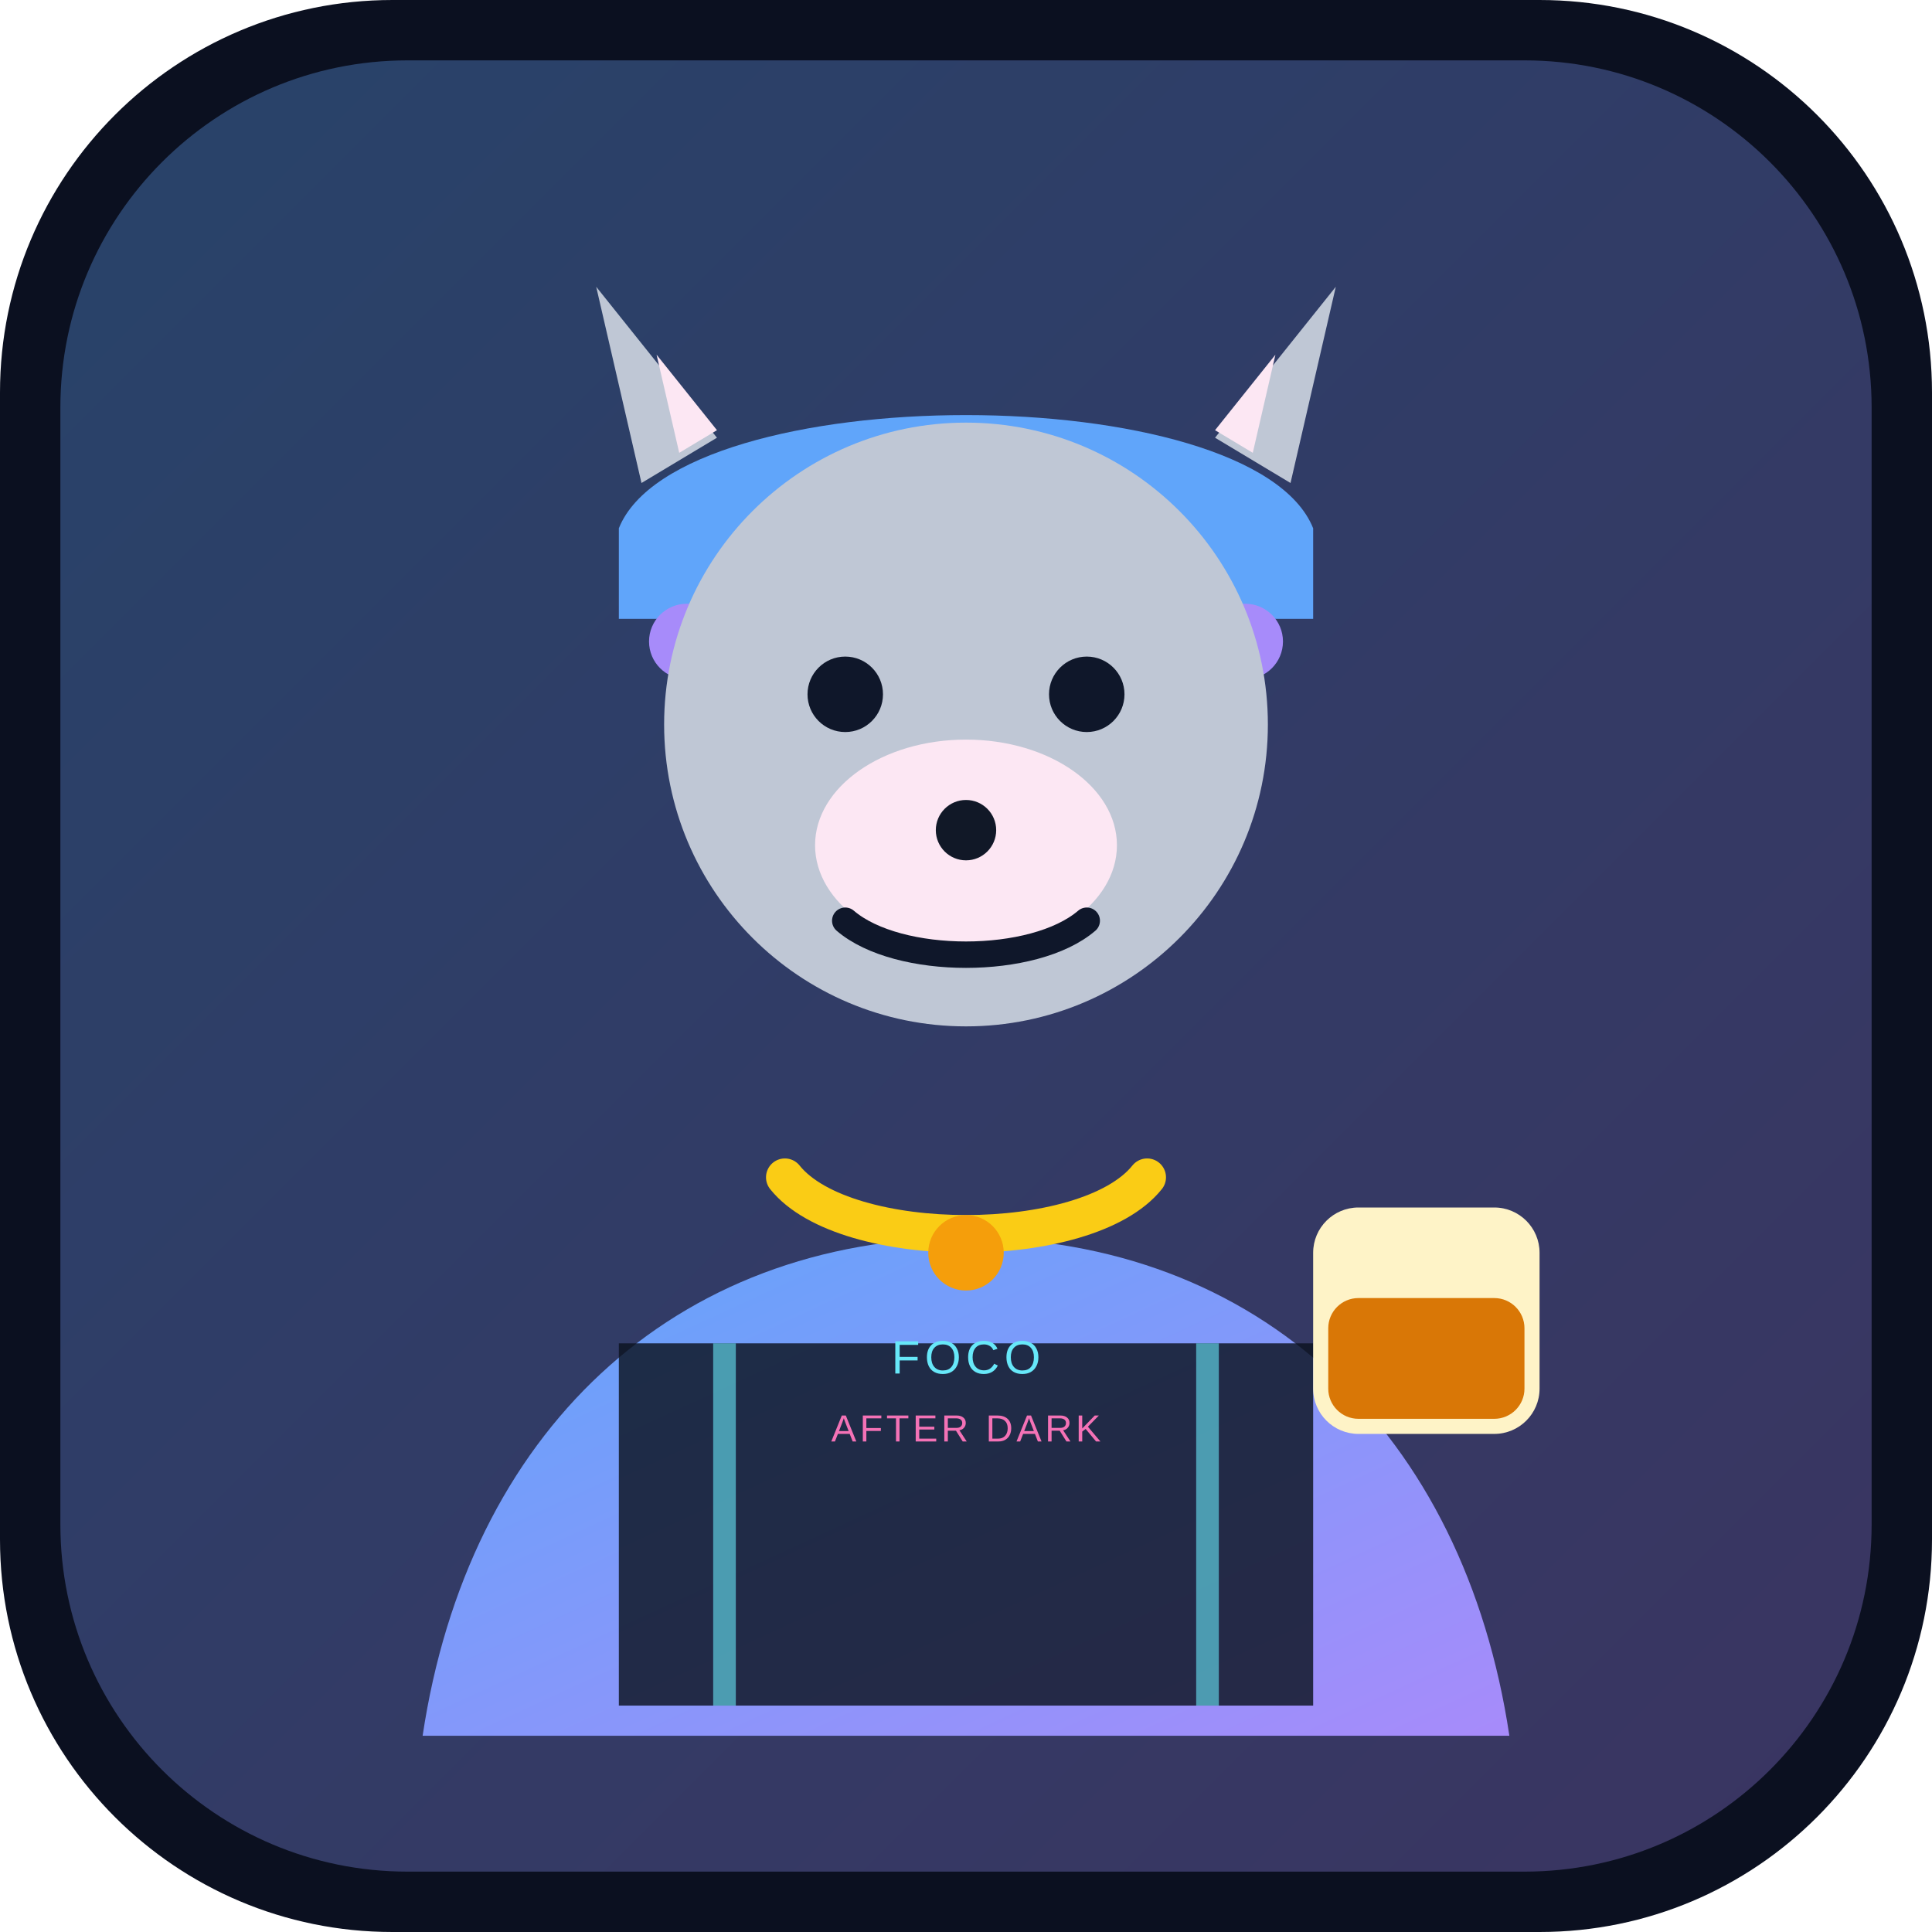
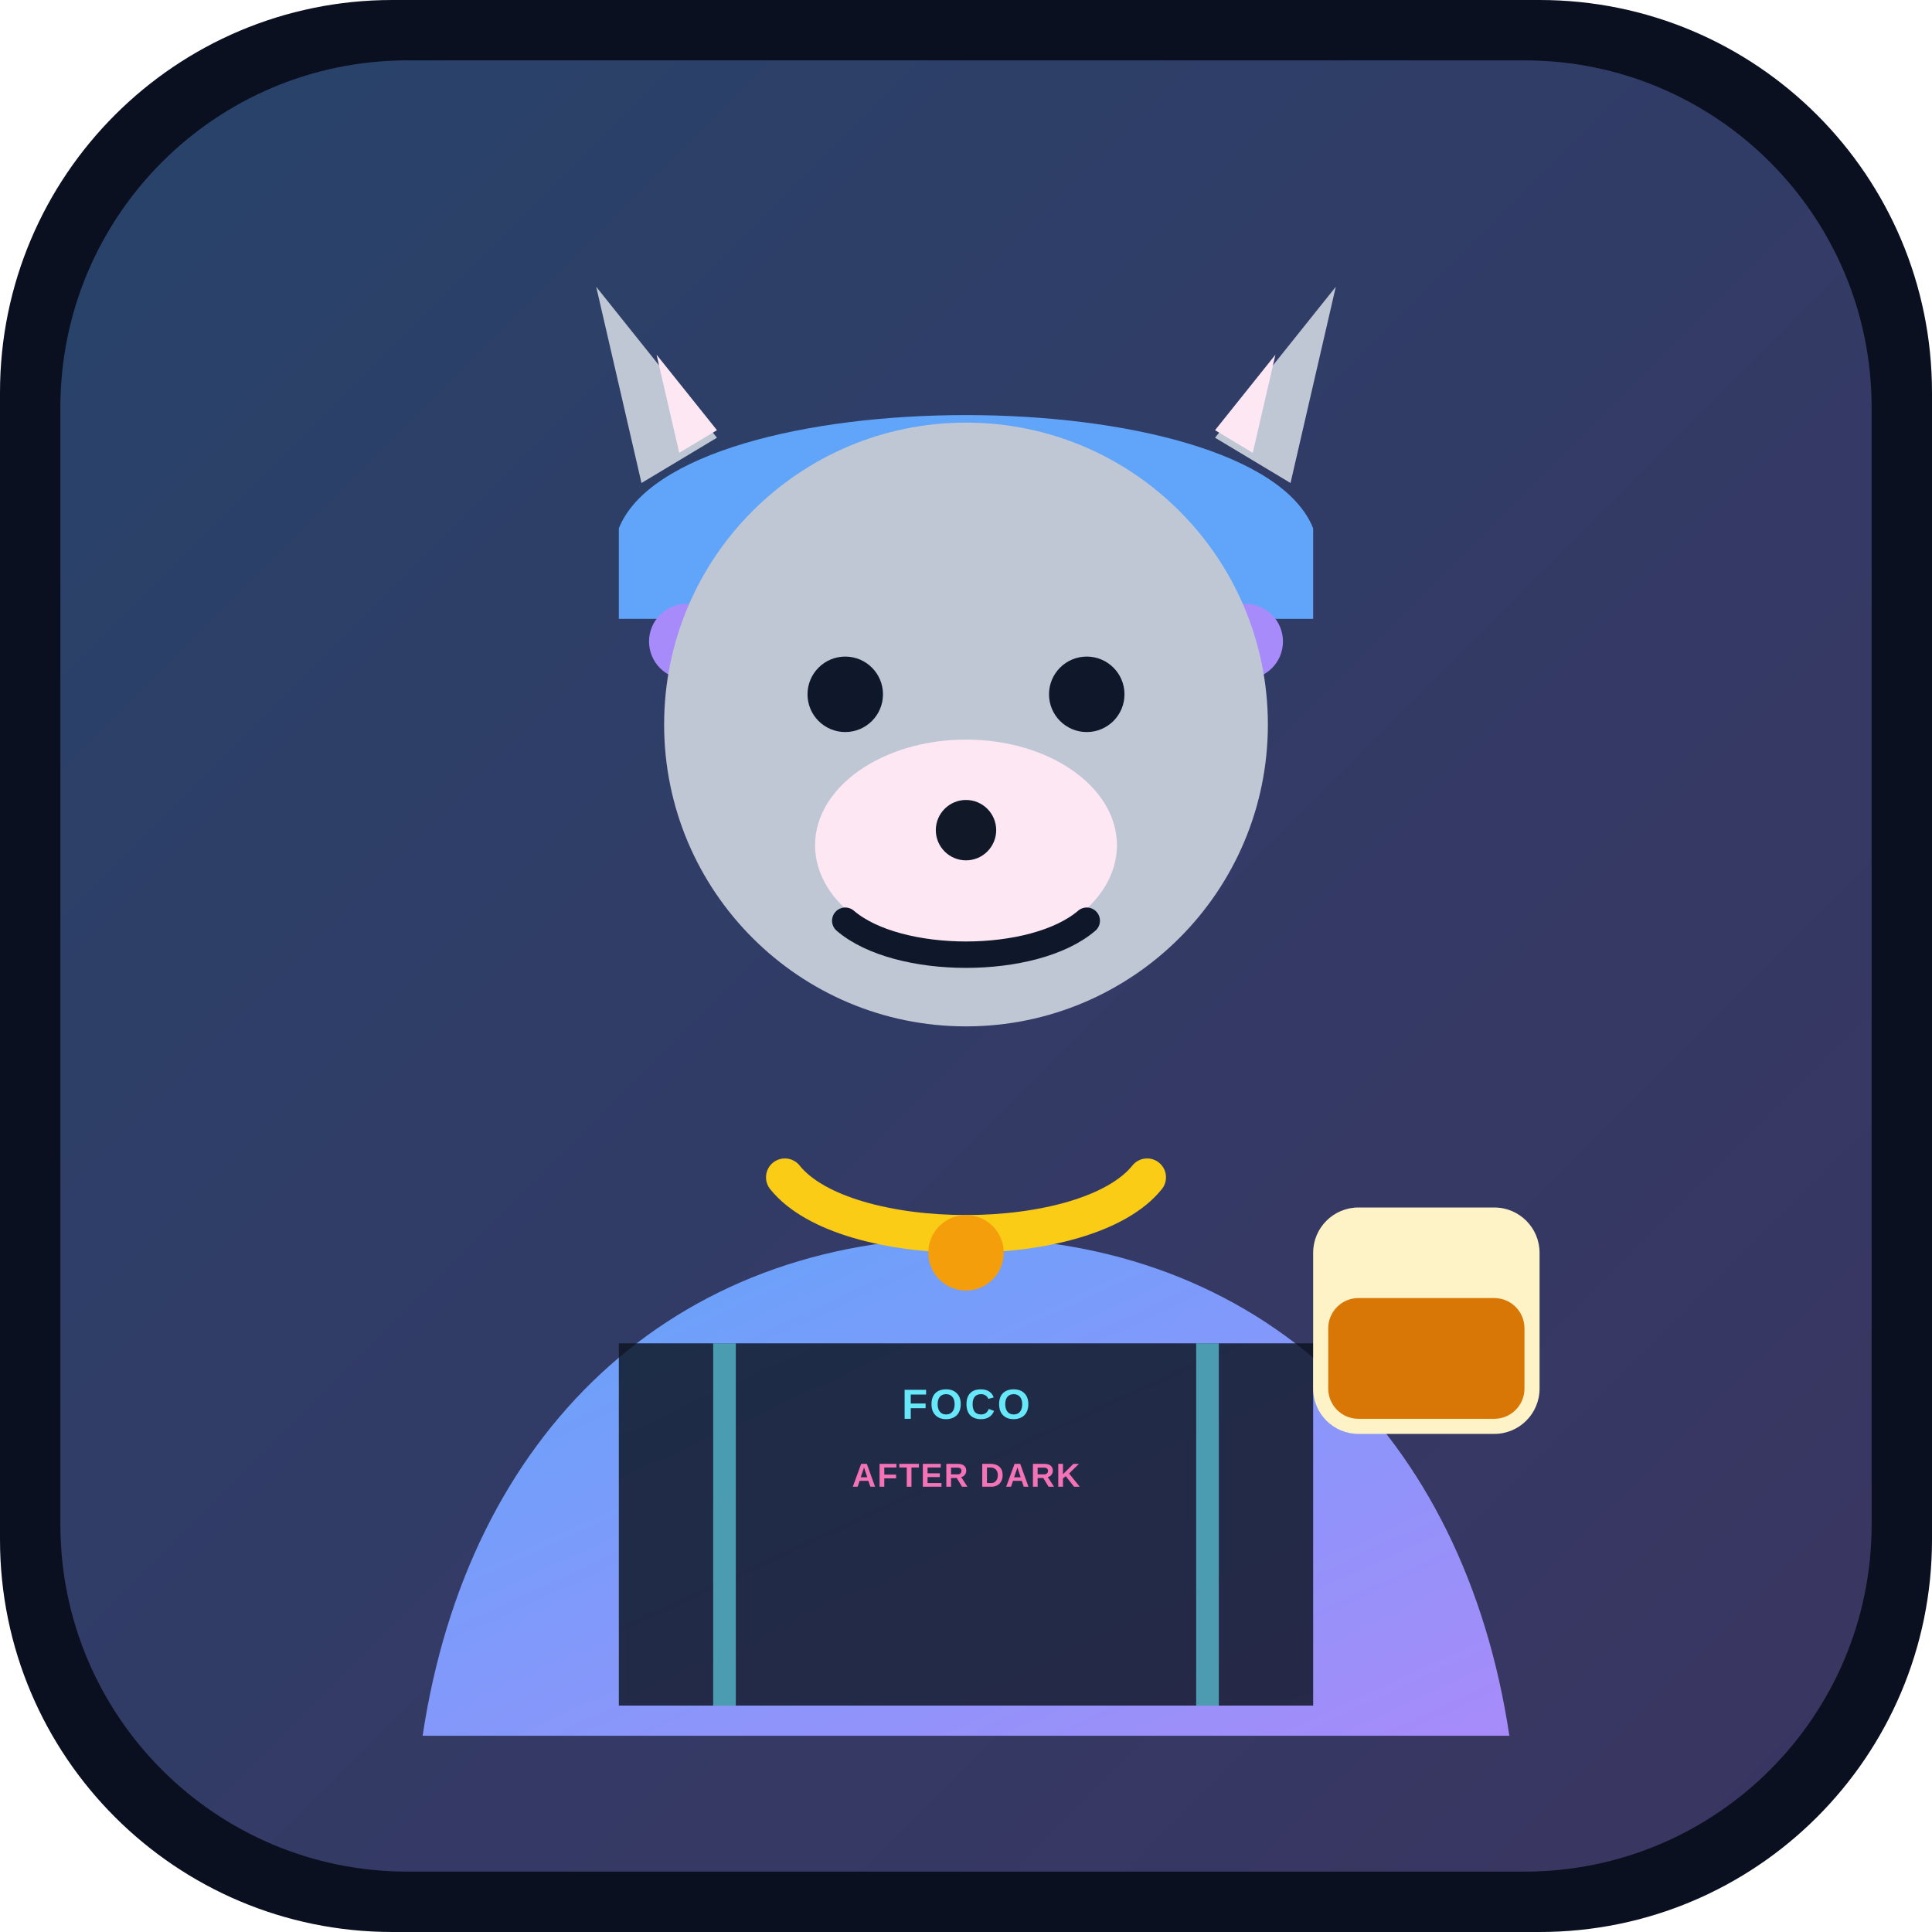
<svg xmlns="http://www.w3.org/2000/svg" viewBox="0 0 256 256" role="img" aria-label="Hammered Husky">
  <defs>
    <linearGradient id="bg" x1="0" y1="0" x2="1" y2="1">
      <stop offset="0%" stop-color="#60a5fa" stop-opacity="0.34" />
      <stop offset="100%" stop-color="#a78bfa" stop-opacity="0.30" />
    </linearGradient>
    <linearGradient id="shirt" x1="0" y1="0" x2="1" y2="1">
      <stop offset="0%" stop-color="#60a5fa" />
      <stop offset="100%" stop-color="#a78bfa" />
    </linearGradient>
  </defs>
  <rect width="256" height="256" rx="52" fill="#0b1020" />
  <rect x="8" y="8" width="240" height="240" rx="46" fill="url(#bg)" />
  <path d="M95 58l-16-20 6 26z" fill="#bfc7d5" />
  <path d="M161 58l16-20-6 26z" fill="#bfc7d5" />
  <path d="M95 57l-8-10 3 13z" fill="#fce7f3" />
  <path d="M161 57l8-10-3 13z" fill="#fce7f3" />
  <path d="M82 70c8-20 84-20 92 0v12H82z" fill="#60a5fa" />
  <rect x="86" y="80" width="84" height="10" rx="5" fill="#a78bfa" />
  <circle cx="128" cy="96" r="40" fill="#bfc7d5" />
  <ellipse cx="128" cy="112" rx="20" ry="14" fill="#fce7f3" />
  <circle cx="112" cy="92" r="5" fill="#0f172a" />
  <circle cx="144" cy="92" r="5" fill="#0f172a" />
  <circle cx="128" cy="110" r="4" fill="#111827" />
  <path d="M112 122c7 6 25 6 32 0" fill="none" stroke="#0f172a" stroke-width="3.5" stroke-linecap="round" />
  <path d="M56 230c6-40 33-66 72-66s66 26 72 66" fill="url(#shirt)" />
  <path d="M82 178h92v48H82z" fill="#0b1220" opacity="0.82" />
  <path d="M96 178v48M160 178v48" stroke="#67e8f9" stroke-width="3" opacity="0.6" />
  <path d="M104 156c8 10 40 10 48 0" fill="none" stroke="#facc15" stroke-width="5" stroke-linecap="round" />
  <circle cx="128" cy="166" r="5" fill="#f59e0b" />
-   <text x="128" y="182" text-anchor="middle" font-family="Arial, sans-serif" font-size="6.2" fill="#67e8f9" letter-spacing="0.62">FOCO</text>
-   <text x="128" y="191" text-anchor="middle" font-family="Arial, sans-serif" font-size="5.0" fill="#f472b6" letter-spacing="0.45">AFTER DARK</text>
+   <text x="128" y="188" text-anchor="middle" font-family="Arial, sans-serif" font-size="5.6" font-weight="700" fill="#67e8f9" letter-spacing="0.28">FOCO</text>
+   <text x="128" y="197" text-anchor="middle" font-family="Arial, sans-serif" font-size="4.4" font-weight="700" fill="#f472b6" letter-spacing="0.18">AFTER DARK</text>
  <rect x="174" y="160" width="30" height="30" rx="6" fill="#fef3c7" />
  <rect x="176" y="172" width="26" height="16" rx="4" fill="#d97706" />
</svg>
